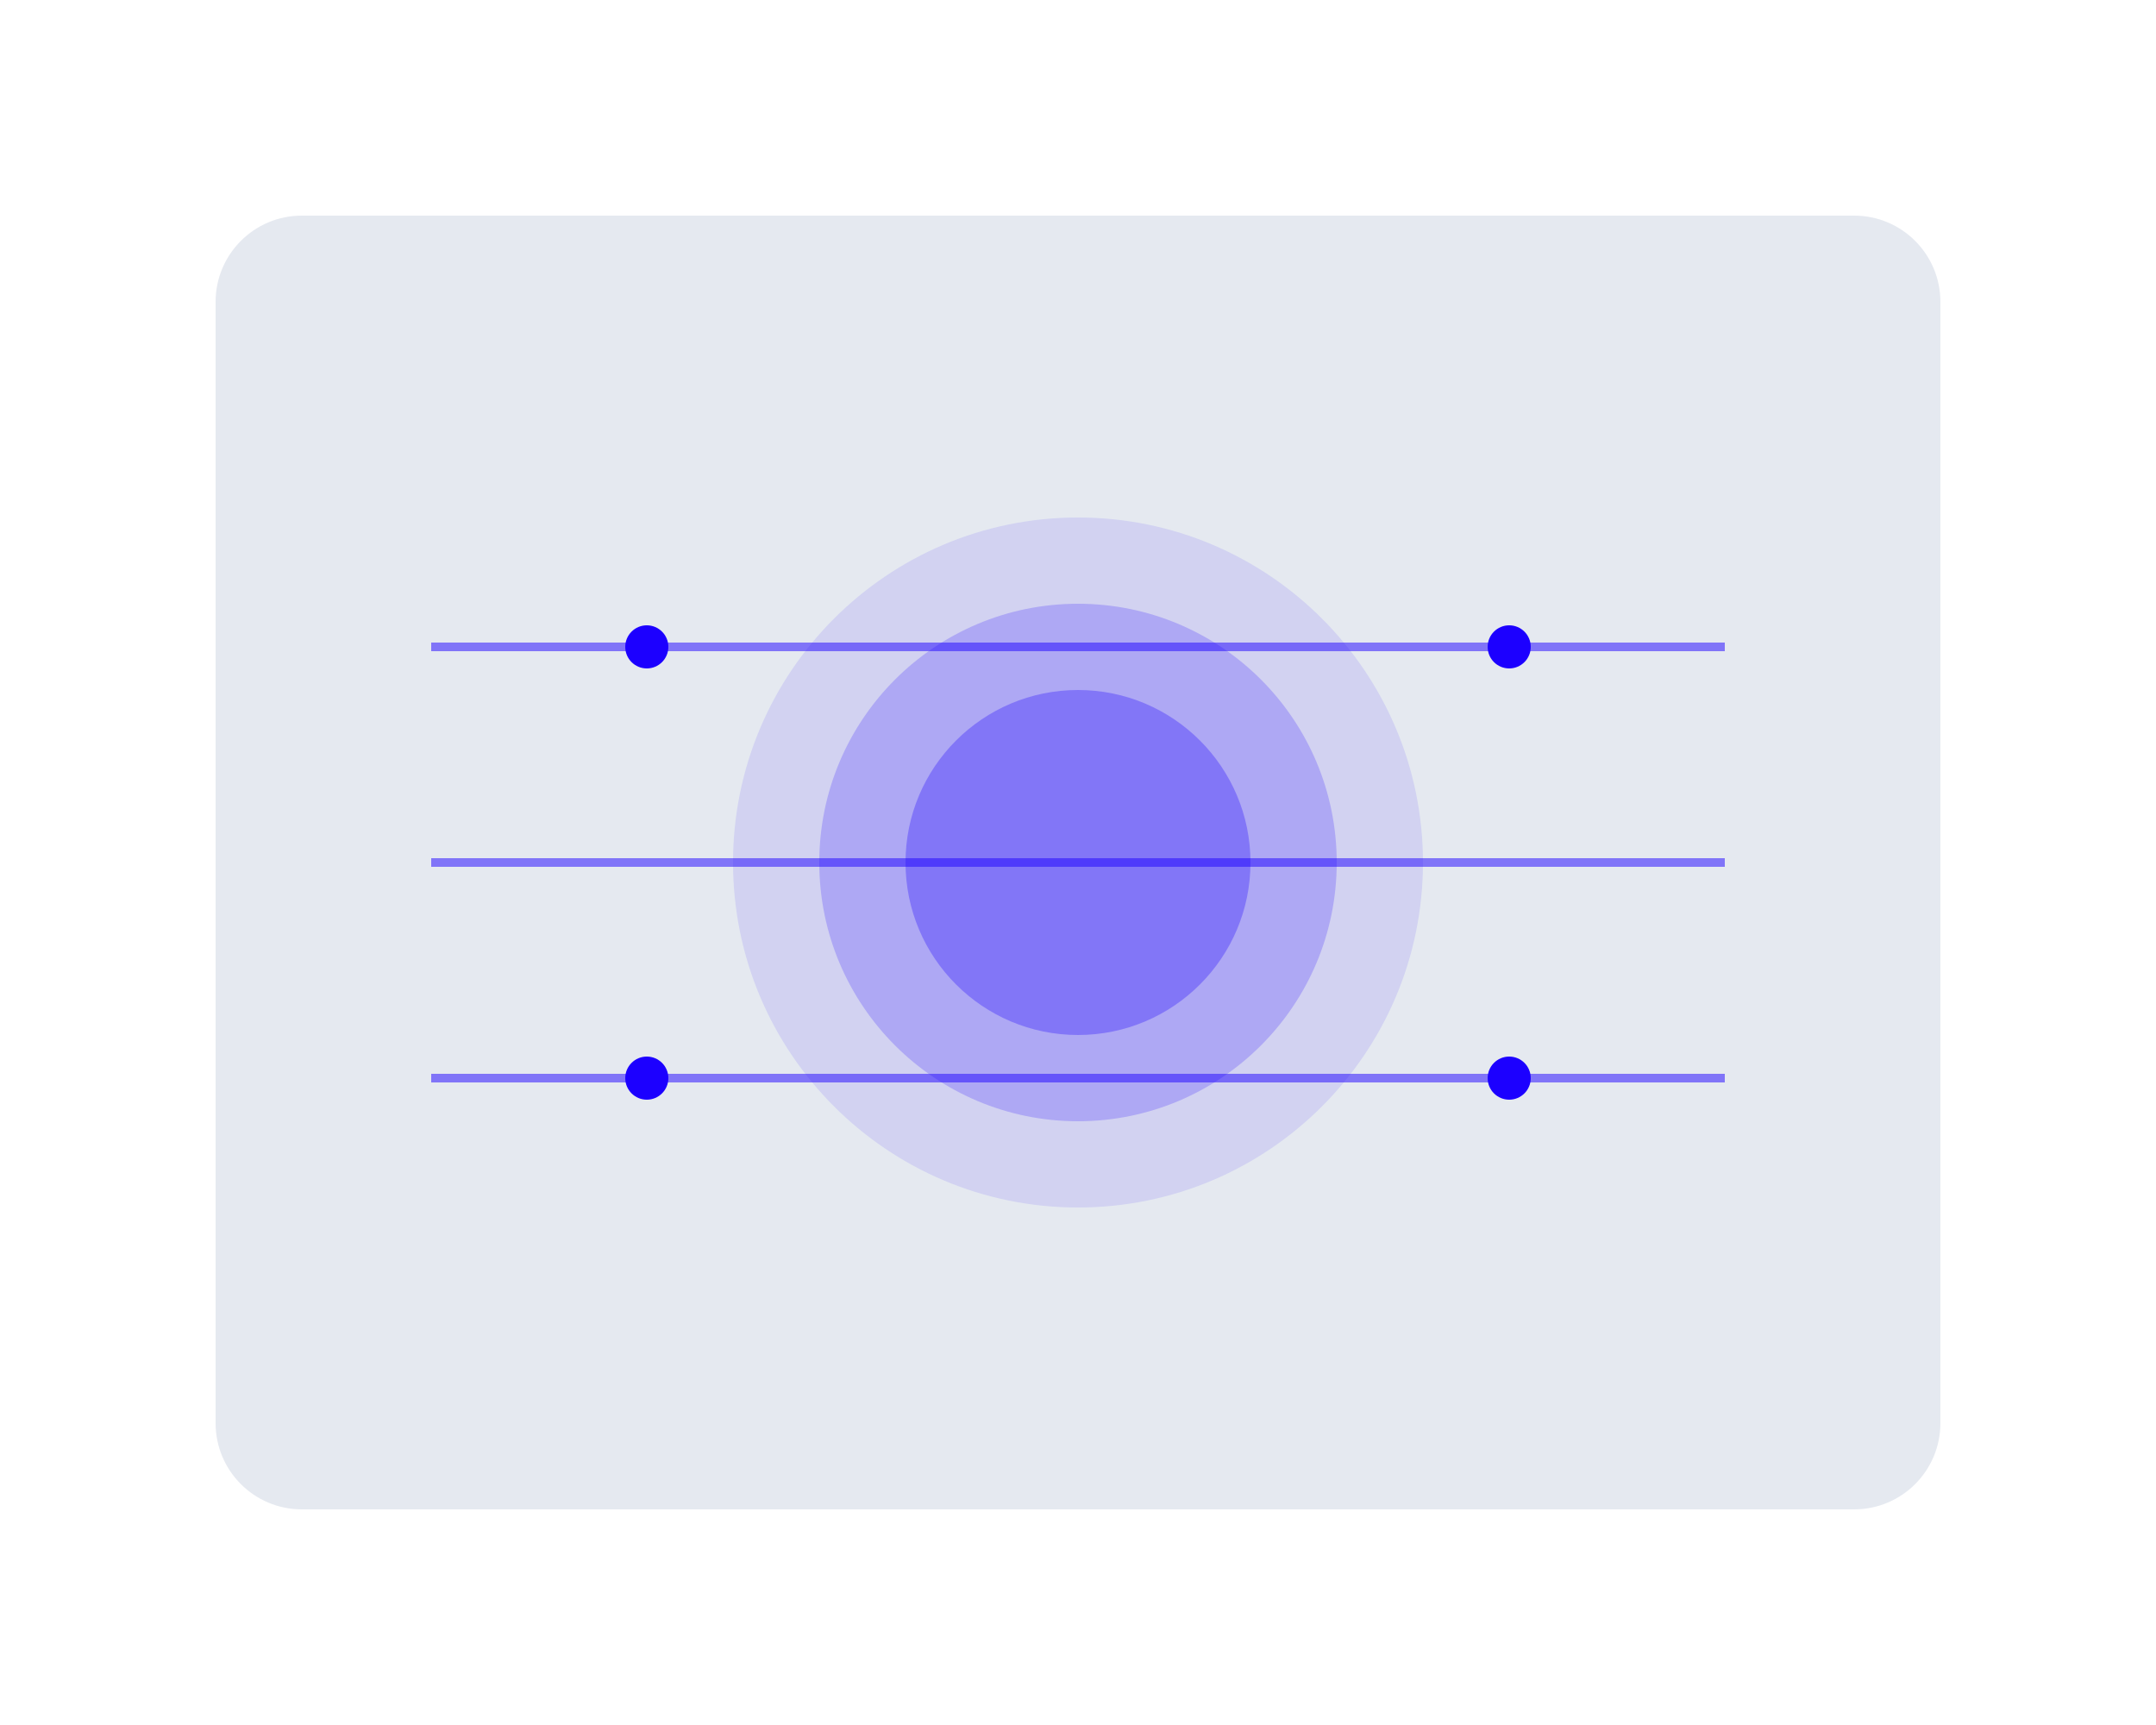
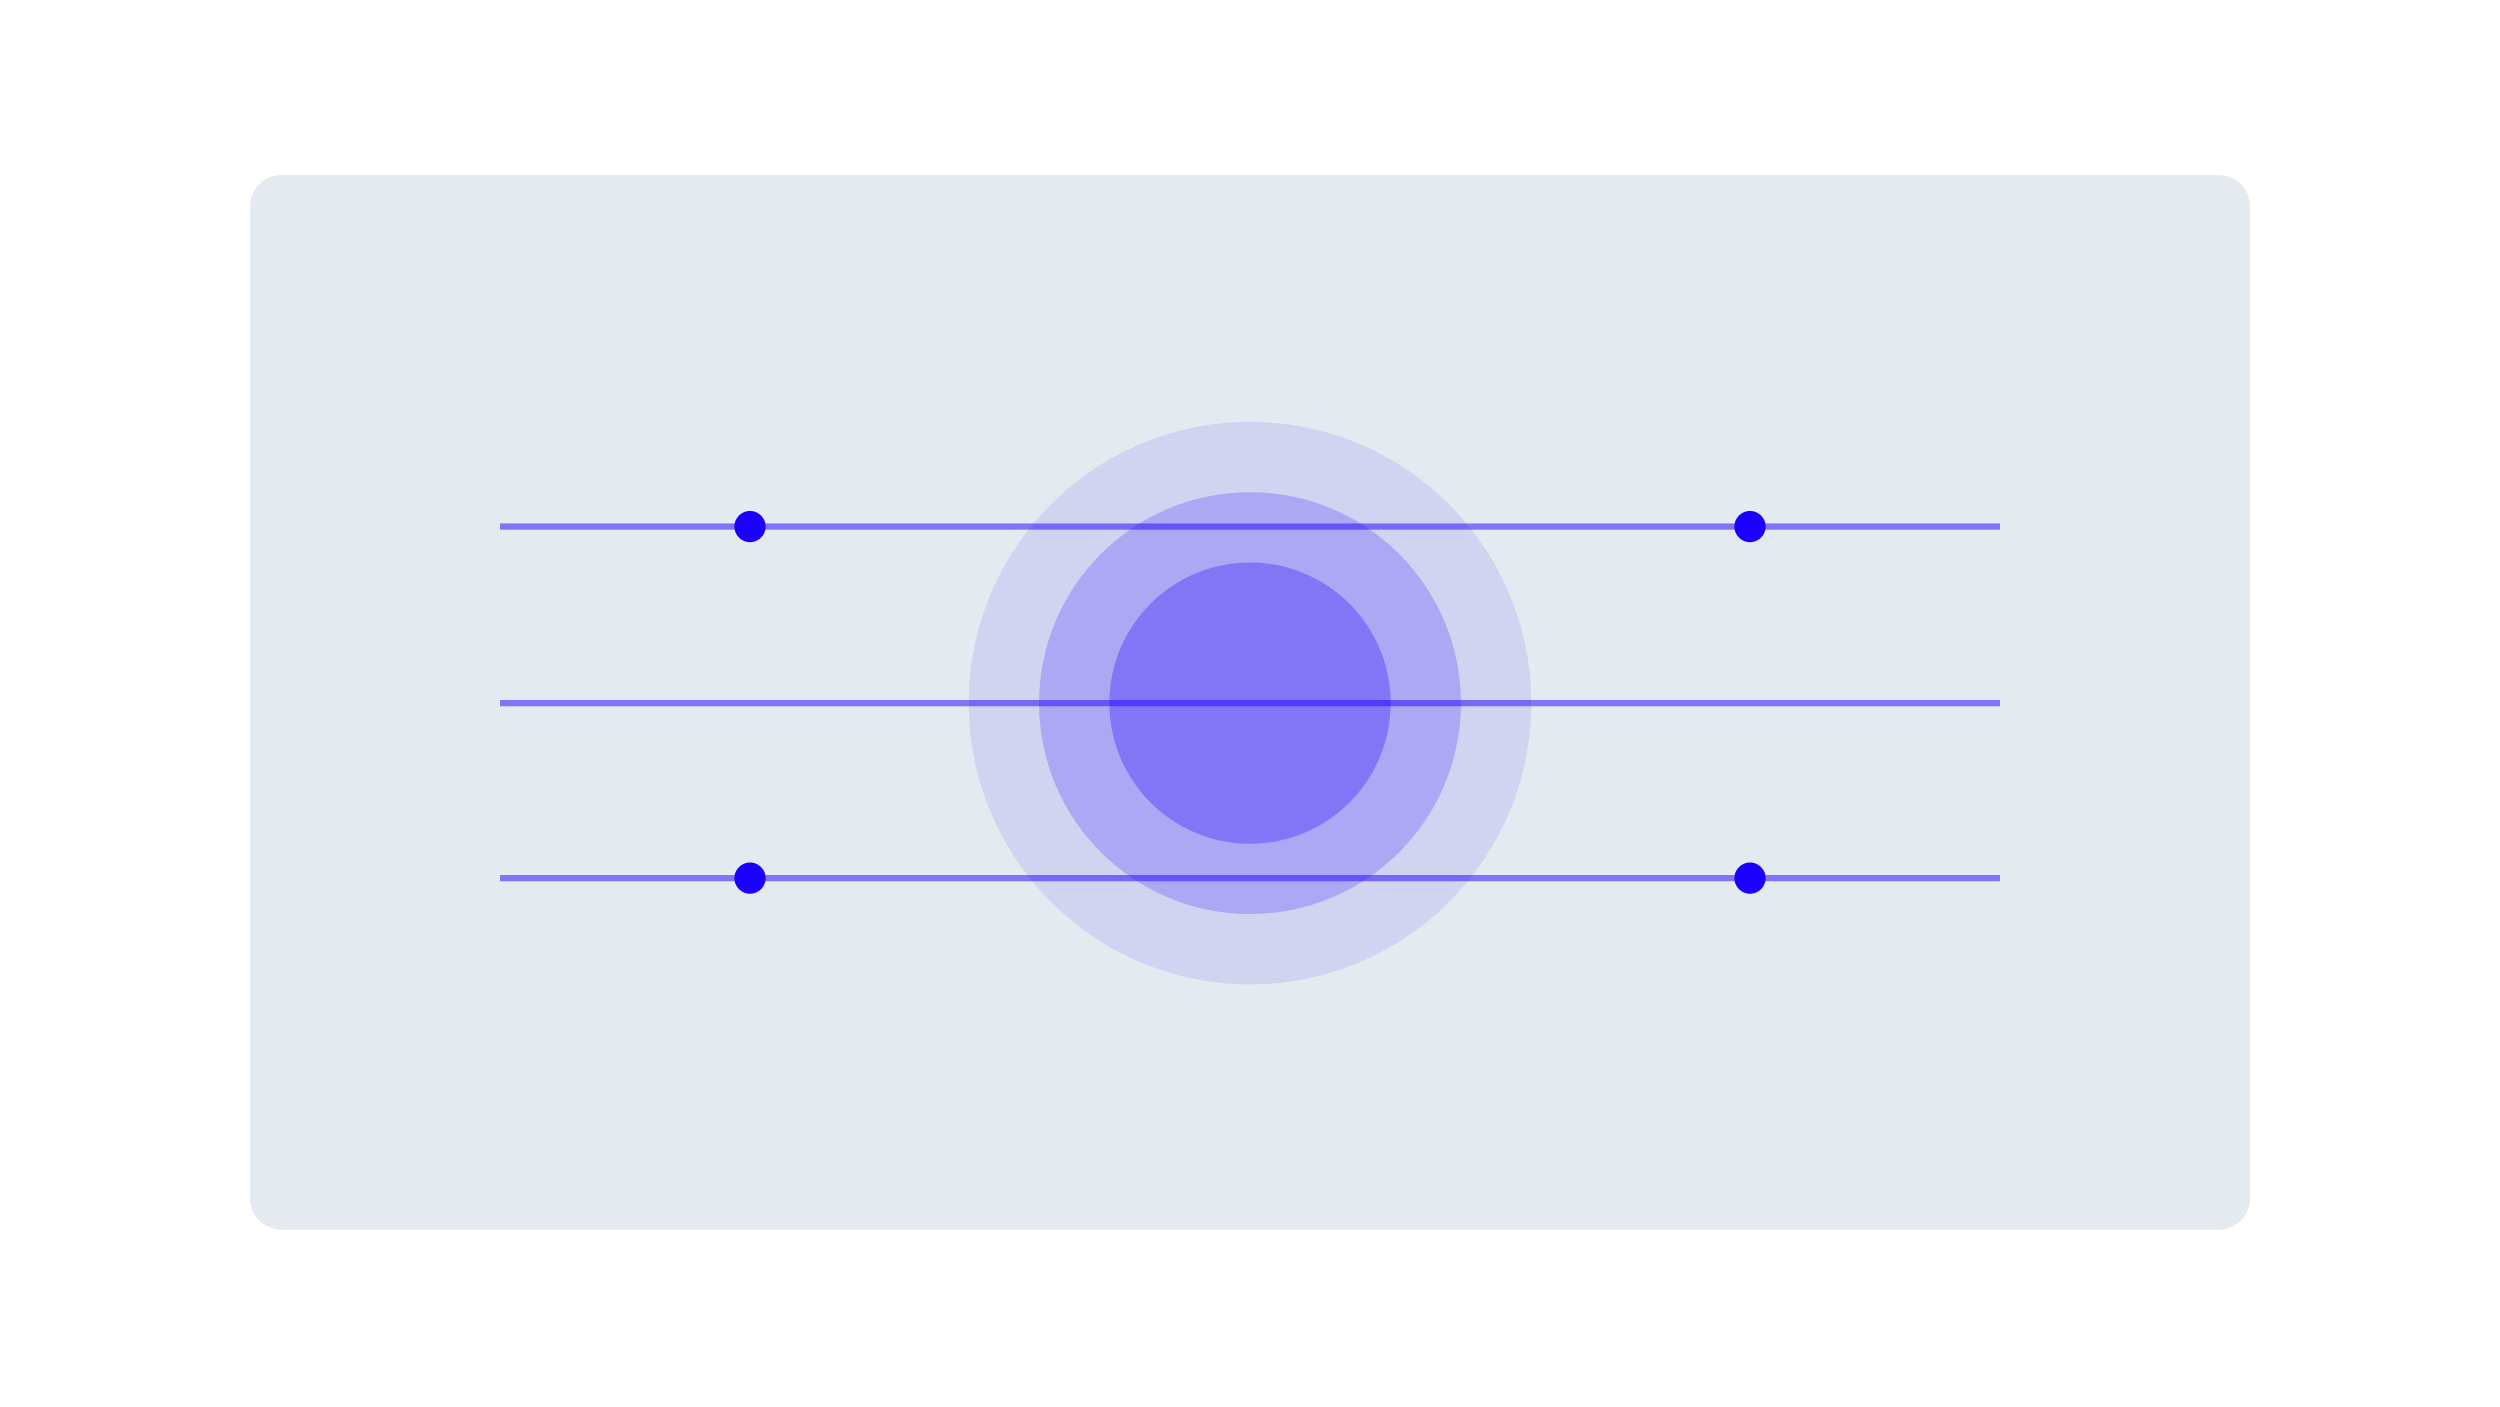
- <svg xmlns="http://www.w3.org/2000/svg" width="500" height="400" viewBox="0 0 500 400" fill="none">
-   <rect x="50" y="50" width="400" height="300" fill="#e5e9f0" rx="20" />
-   <circle cx="250" cy="200" r="80" fill="#1c00ff" opacity="0.1" />
-   <circle cx="250" cy="200" r="60" fill="#1c00ff" opacity="0.2" />
-   <circle cx="250" cy="200" r="40" fill="#1c00ff" opacity="0.3" />
-   <path d="M100 150 L400 150" stroke="#1c00ff" stroke-width="2" opacity="0.5" />
-   <path d="M100 200 L400 200" stroke="#1c00ff" stroke-width="2" opacity="0.5" />
-   <path d="M100 250 L400 250" stroke="#1c00ff" stroke-width="2" opacity="0.5" />
-   <circle cx="150" cy="150" r="5" fill="#1c00ff" />
-   <circle cx="350" cy="150" r="5" fill="#1c00ff" />
-   <circle cx="150" cy="250" r="5" fill="#1c00ff" />
-   <circle cx="350" cy="250" r="5" fill="#1c00ff" />
+ <svg xmlns="http://www.w3.org/2000/svg" width="1600" height="900" viewBox="0 0 1600 900" fill="none">
+   <rect x="160" y="112" width="1280" height="675" fill="#e5e9f0" rx="20" />
+   <circle cx="800" cy="450" r="180" fill="#1c00ff" opacity="0.1" />
+   <circle cx="800" cy="450" r="135" fill="#1c00ff" opacity="0.2" />
+   <circle cx="800" cy="450" r="90" fill="#1c00ff" opacity="0.3" />
+   <path d="M320 337 L1280 337" stroke="#1c00ff" stroke-width="4" opacity="0.5" />
+   <path d="M320 450 L1280 450" stroke="#1c00ff" stroke-width="4" opacity="0.5" />
+   <path d="M320 562 L1280 562" stroke="#1c00ff" stroke-width="4" opacity="0.5" />
+   <circle cx="480" cy="337" r="10" fill="#1c00ff" />
+   <circle cx="1120" cy="337" r="10" fill="#1c00ff" />
+   <circle cx="480" cy="562" r="10" fill="#1c00ff" />
+   <circle cx="1120" cy="562" r="10" fill="#1c00ff" />
</svg>
